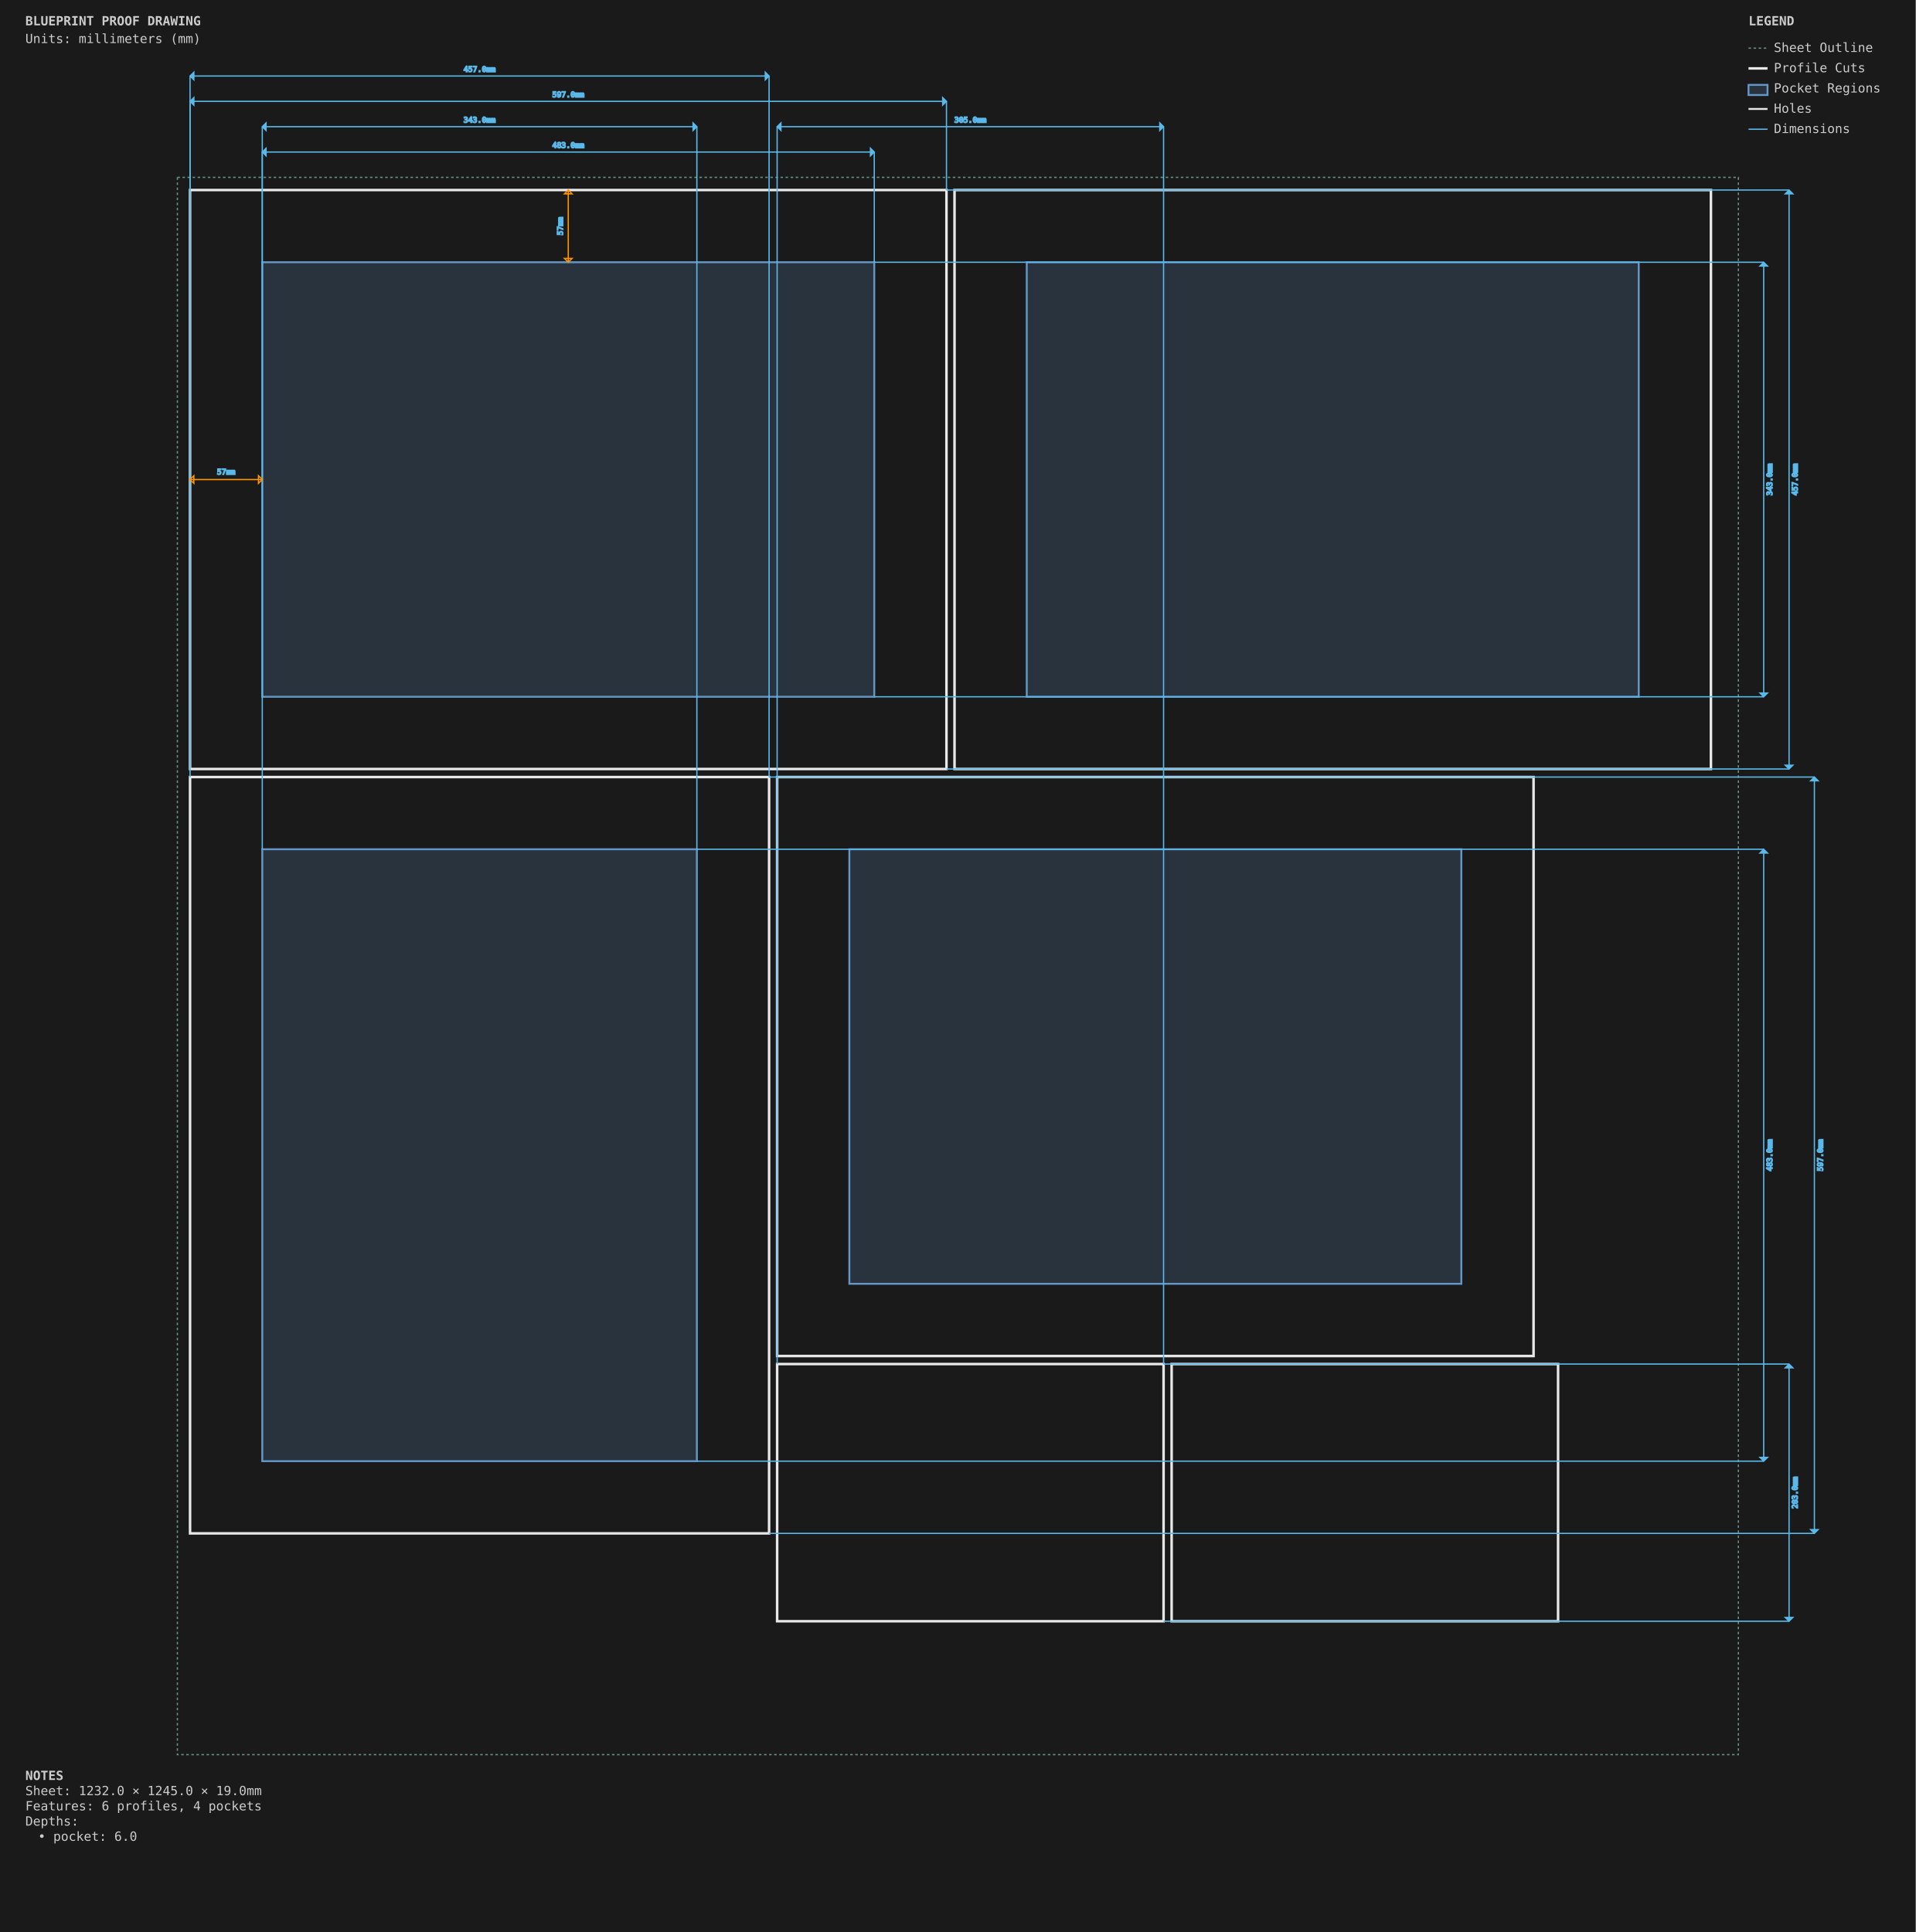
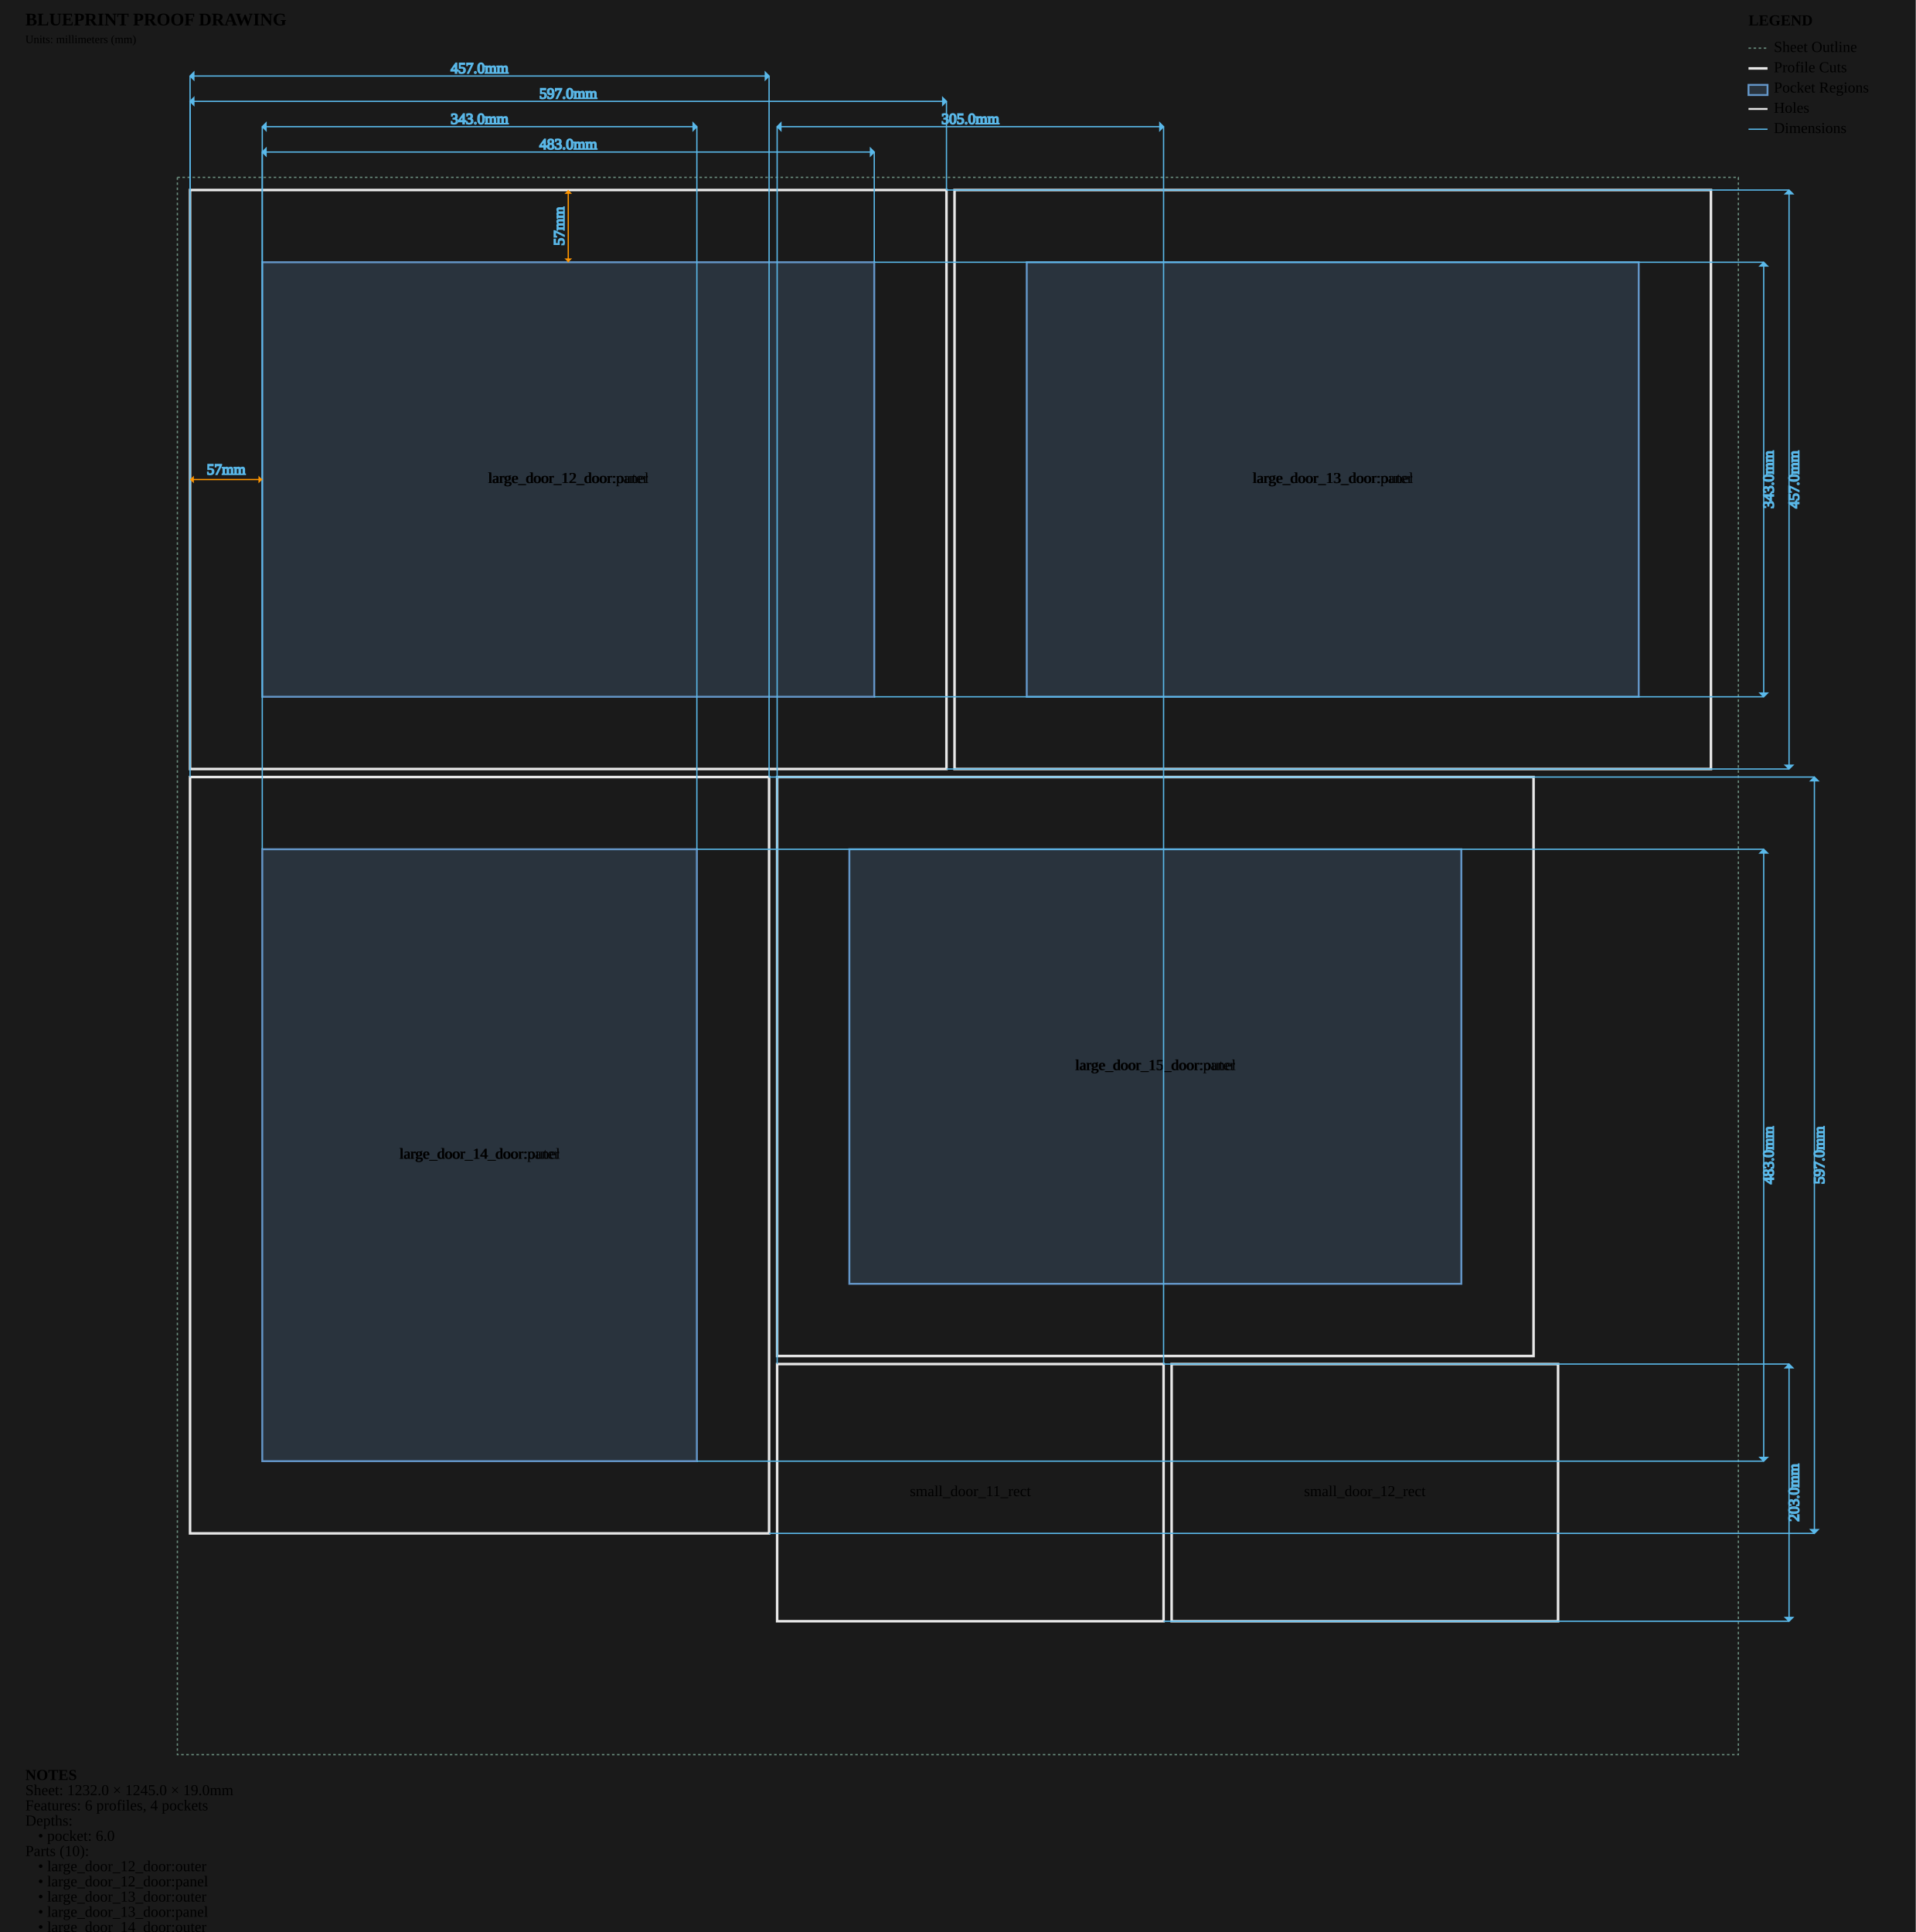
<svg xmlns="http://www.w3.org/2000/svg" viewBox="0 0 1512.0 1525.0" width="1512.0mm" height="1525.0mm">
  <style>
        .sheet-outline { stroke: #6b8e7f; stroke-width: 1; fill: none; stroke-dasharray: 2,2; }
        .profile-cuts { stroke: #e8e8e8; stroke-width: 2; fill: none; }
        .pocket-regions { stroke: #6496c8; stroke-width: 1.5; fill: #6496c8; fill-opacity: 0.2; }
        .holes { stroke: #e8e8e8; stroke-width: 1.5; fill: none; }
        .engrave-paths { stroke: #888888; stroke-width: 1; fill: none; stroke-dasharray: 4,4; }
        .construction { stroke: #6b8e7f; stroke-width: 0.5; fill: none; stroke-dasharray: 2,2; }
        .dimensions { stroke: #5ab9ea; stroke-width: 1; fill: none; }
-         .dimension-text { fill: #888888; font-family: monospace; font-size: 6px; }
+         .dimension-text { fill:
        .gap-dimensions { stroke: #ff9500; stroke-width: 1; fill: none; }
-         .gap-text { fill: #888888; font-family: monospace; font-size: 6px; }
+         .gap-text { fill:
        .notes { fill: #cccccc; font-family: monospace; font-size: 10px; }
        .legend { fill: #cccccc; font-family: monospace; font-size: 10px; }
+         .part-label { fill: #ffcc00; font-family: monospace; font-size: 8px; font-weight: bold; }
    </style>
  <rect x="0" y="0" width="1512.0" height="1525.0" fill="#1a1a1a" />
  <g id="SHEET_OUTLINE" class="sheet-outline">
    <rect x="140" y="140" width="1232.0" height="1245.0" />
  </g>
  <g id="PROFILE_CUTS" class="profile-cuts">
    <rect x="150.0" y="150.0" width="597.0" height="457.0" />
    <rect x="753.35" y="150.0" width="597.0" height="457.0" />
    <rect x="150.0" y="613.35" width="457.0" height="597.0" />
    <rect x="613.35" y="613.35" width="597.0" height="457.0" />
    <rect x="613.35" y="1076.7" width="305.0" height="203.0" />
    <rect x="924.7" y="1076.7" width="305.0" height="203.0" />
  </g>
  <g id="POCKET_REGIONS" class="pocket-regions">
    <rect x="207.0" y="207.0" width="483.0" height="343.0" />
    <rect x="810.35" y="207.0" width="483.0" height="343.0" />
    <rect x="207.0" y="670.35" width="343.0" height="483.0" />
    <rect x="670.35" y="670.35" width="483.0" height="343.0" />
  </g>
  <g id="ENGRAVE_PATHS" class="engrave-paths" />
  <g id="HOLES" class="holes" />
+   <g id="LABELS" class="labels">
+     <text x="448.5" y="378.5" class="part-label" text-anchor="middle" dominant-baseline="middle">large_door_12_door:outer</text>
+     <text x="448.5" y="378.5" class="part-label" text-anchor="middle" dominant-baseline="middle">large_door_12_door:panel</text>
+     <text x="1051.85" y="378.5" class="part-label" text-anchor="middle" dominant-baseline="middle">large_door_13_door:outer</text>
+     <text x="1051.85" y="378.5" class="part-label" text-anchor="middle" dominant-baseline="middle">large_door_13_door:panel</text>
+     <text x="378.5" y="911.85" class="part-label" text-anchor="middle" dominant-baseline="middle">large_door_14_door:outer</text>
+     <text x="378.5" y="911.85" class="part-label" text-anchor="middle" dominant-baseline="middle">large_door_14_door:panel</text>
+     <text x="911.85" y="841.85" class="part-label" text-anchor="middle" dominant-baseline="middle">large_door_15_door:outer</text>
+     <text x="911.85" y="841.85" class="part-label" text-anchor="middle" dominant-baseline="middle">large_door_15_door:panel</text>
+     <text x="765.85" y="1178.2" class="part-label" text-anchor="middle" dominant-baseline="middle">small_door_11_rect</text>
+     <text x="1077.2" y="1178.2" class="part-label" text-anchor="middle" dominant-baseline="middle">small_door_12_rect</text>
+   </g>
  <g id="CONSTRUCTION" class="construction" />
  <g id="DIMENSIONS" class="dimensions">
    <line x1="207.0" y1="207.0" x2="207.0" y2="120.0" stroke="#5ab9ea" stroke-width="1" />
    <line x1="690.0" y1="207.0" x2="690.0" y2="120.0" stroke="#5ab9ea" stroke-width="1" />
    <line x1="207.0" y1="120.0" x2="690.0" y2="120.0" stroke="#5ab9ea" stroke-width="1" />
    <polygon points="207.0,120.0 210.0,117.0 210.0,123.0" fill="#5ab9ea" />
    <polygon points="690.0,120.0 687.0,117.0 687.0,123.0" fill="#5ab9ea" />
    <text x="448.5" y="115.0" class="dimension-text" text-anchor="middle" dominant-baseline="middle">483.0mm</text>
    <line x1="690.0" y1="207.0" x2="1392.0" y2="207.0" stroke="#5ab9ea" stroke-width="1" />
    <line x1="690.0" y1="550.0" x2="1392.0" y2="550.0" stroke="#5ab9ea" stroke-width="1" />
    <line x1="1392.0" y1="207.0" x2="1392.0" y2="550.0" stroke="#5ab9ea" stroke-width="1" />
    <polygon points="1392.0,207.0 1389.0,210.0 1395.0,210.0" fill="#5ab9ea" />
    <polygon points="1392.0,550.0 1389.0,547.0 1395.0,547.0" fill="#5ab9ea" />
    <text x="1397.0" y="378.5" class="dimension-text" text-anchor="middle" dominant-baseline="middle" transform="rotate(-90 1397.0 378.5)">343.0mm</text>
    <line x1="207.0" y1="670.35" x2="207.0" y2="100.0" stroke="#5ab9ea" stroke-width="1" />
    <line x1="550.0" y1="670.35" x2="550.0" y2="100.0" stroke="#5ab9ea" stroke-width="1" />
    <line x1="207.0" y1="100.0" x2="550.0" y2="100.0" stroke="#5ab9ea" stroke-width="1" />
    <polygon points="207.0,100.0 210.0,97.0 210.0,103.0" fill="#5ab9ea" />
    <polygon points="550.0,100.0 547.0,97.0 547.0,103.0" fill="#5ab9ea" />
    <text x="378.5" y="95.0" class="dimension-text" text-anchor="middle" dominant-baseline="middle">343.0mm</text>
    <line x1="550.0" y1="670.35" x2="1392.0" y2="670.35" stroke="#5ab9ea" stroke-width="1" />
    <line x1="550.0" y1="1153.35" x2="1392.0" y2="1153.35" stroke="#5ab9ea" stroke-width="1" />
    <line x1="1392.0" y1="670.35" x2="1392.0" y2="1153.35" stroke="#5ab9ea" stroke-width="1" />
    <polygon points="1392.0,670.35 1389.0,673.35 1395.0,673.35" fill="#5ab9ea" />
    <polygon points="1392.0,1153.35 1389.0,1150.35 1395.0,1150.35" fill="#5ab9ea" />
    <text x="1397.0" y="911.85" class="dimension-text" text-anchor="middle" dominant-baseline="middle" transform="rotate(-90 1397.0 911.85)">483.0mm</text>
    <line x1="150.0" y1="150.0" x2="150.0" y2="80.0" stroke="#5ab9ea" stroke-width="1" />
    <line x1="747.0" y1="150.0" x2="747.0" y2="80.0" stroke="#5ab9ea" stroke-width="1" />
    <line x1="150.0" y1="80.0" x2="747.0" y2="80.0" stroke="#5ab9ea" stroke-width="1" />
    <polygon points="150.0,80.0 153.0,77.0 153.0,83.0" fill="#5ab9ea" />
    <polygon points="747.0,80.0 744.0,77.0 744.0,83.0" fill="#5ab9ea" />
    <text x="448.5" y="75.0" class="dimension-text" text-anchor="middle" dominant-baseline="middle">597.0mm</text>
    <line x1="747.0" y1="150.0" x2="1412.0" y2="150.0" stroke="#5ab9ea" stroke-width="1" />
    <line x1="747.0" y1="607.0" x2="1412.0" y2="607.0" stroke="#5ab9ea" stroke-width="1" />
    <line x1="1412.0" y1="150.0" x2="1412.0" y2="607.0" stroke="#5ab9ea" stroke-width="1" />
    <polygon points="1412.0,150.0 1409.0,153.0 1415.0,153.0" fill="#5ab9ea" />
    <polygon points="1412.0,607.0 1409.0,604.0 1415.0,604.0" fill="#5ab9ea" />
    <text x="1417.0" y="378.5" class="dimension-text" text-anchor="middle" dominant-baseline="middle" transform="rotate(-90 1417.0 378.5)">457.0mm</text>
    <line x1="150.0" y1="613.35" x2="150.0" y2="60.0" stroke="#5ab9ea" stroke-width="1" />
    <line x1="607.0" y1="613.35" x2="607.0" y2="60.0" stroke="#5ab9ea" stroke-width="1" />
    <line x1="150.0" y1="60.0" x2="607.0" y2="60.0" stroke="#5ab9ea" stroke-width="1" />
    <polygon points="150.0,60.0 153.0,57.0 153.0,63.0" fill="#5ab9ea" />
    <polygon points="607.0,60.0 604.0,57.0 604.0,63.0" fill="#5ab9ea" />
    <text x="378.5" y="55.0" class="dimension-text" text-anchor="middle" dominant-baseline="middle">457.0mm</text>
    <line x1="607.0" y1="613.35" x2="1432.0" y2="613.35" stroke="#5ab9ea" stroke-width="1" />
    <line x1="607.0" y1="1210.35" x2="1432.0" y2="1210.35" stroke="#5ab9ea" stroke-width="1" />
    <line x1="1432.0" y1="613.35" x2="1432.0" y2="1210.35" stroke="#5ab9ea" stroke-width="1" />
    <polygon points="1432.0,613.35 1429.0,616.35 1435.0,616.35" fill="#5ab9ea" />
    <polygon points="1432.0,1210.35 1429.0,1207.35 1435.0,1207.35" fill="#5ab9ea" />
    <text x="1437.0" y="911.85" class="dimension-text" text-anchor="middle" dominant-baseline="middle" transform="rotate(-90 1437.0 911.85)">597.0mm</text>
    <line x1="613.35" y1="1076.7" x2="613.35" y2="100.0" stroke="#5ab9ea" stroke-width="1" />
    <line x1="918.35" y1="1076.7" x2="918.35" y2="100.0" stroke="#5ab9ea" stroke-width="1" />
    <line x1="613.35" y1="100.0" x2="918.35" y2="100.0" stroke="#5ab9ea" stroke-width="1" />
    <polygon points="613.35,100.0 616.35,97.0 616.35,103.0" fill="#5ab9ea" />
    <polygon points="918.35,100.0 915.35,97.0 915.35,103.0" fill="#5ab9ea" />
    <text x="765.85" y="95.0" class="dimension-text" text-anchor="middle" dominant-baseline="middle">305.0mm</text>
    <line x1="918.35" y1="1076.7" x2="1412.0" y2="1076.7" stroke="#5ab9ea" stroke-width="1" />
    <line x1="918.35" y1="1279.7" x2="1412.0" y2="1279.7" stroke="#5ab9ea" stroke-width="1" />
    <line x1="1412.0" y1="1076.7" x2="1412.0" y2="1279.7" stroke="#5ab9ea" stroke-width="1" />
    <polygon points="1412.0,1076.7 1409.0,1079.7 1415.0,1079.7" fill="#5ab9ea" />
    <polygon points="1412.0,1279.7 1409.0,1276.7 1415.0,1276.7" fill="#5ab9ea" />
    <text x="1417.0" y="1178.2" class="dimension-text" text-anchor="middle" dominant-baseline="middle" transform="rotate(-90 1417.0 1178.2)">203.0mm</text>
    <line x1="150.0" y1="378.5" x2="207.0" y2="378.5" stroke="#ff9500" stroke-width="1" />
    <path d="M 150.0,378.5 L 153.0,375.5 L 153.0,381.5 Z" class="gap-dimensions" stroke="none" fill="#ff9500" />
    <path d="M 207.0,378.5 L 204.0,375.5 L 204.0,381.5 Z" class="gap-dimensions" stroke="none" fill="#ff9500" />
    <text x="178.5" y="374.5" class="gap-text" text-anchor="middle">57mm</text>
    <line x1="448.5" y1="150.0" x2="448.5" y2="207.0" stroke="#ff9500" stroke-width="1" />
    <path d="M 448.5,150.0 L 445.5,153.0 L 451.5,153.0 Z" class="gap-dimensions" stroke="none" fill="#ff9500" />
    <path d="M 448.5,207.0 L 445.5,204.0 L 451.5,204.0 Z" class="gap-dimensions" stroke="none" fill="#ff9500" />
    <text x="442.5" y="178.5" class="gap-text" text-anchor="middle" dominant-baseline="middle" transform="rotate(-90 442.5 178.5)">57mm</text>
  </g>
  <g id="NOTES" class="notes">
    <text x="20" y="1405.0" class="notes" font-weight="bold">NOTES</text>
    <text x="20" y="1417.0" class="notes">Sheet: 1232.0 × 1245.0 × 19.0mm</text>
    <text x="20" y="1429.0" class="notes">Features: 6 profiles, 4 pockets</text>
    <text x="20" y="1441.0" class="notes">Depths:</text>
    <text x="30" y="1453.0" class="notes">• pocket: 6.0</text>
+     <text x="20" y="1465.0" class="notes">Parts (10):</text>
+     <text x="30" y="1477.0" class="notes">• large_door_12_door:outer</text>
+     <text x="30" y="1489.0" class="notes">• large_door_12_door:panel</text>
+     <text x="30" y="1501.0" class="notes">• large_door_13_door:outer</text>
+     <text x="30" y="1513.0" class="notes">• large_door_13_door:panel</text>
+     <text x="30" y="1525.0" class="notes">• large_door_14_door:outer</text>
+     <text x="30" y="1537.0" class="notes">• large_door_14_door:panel</text>
+     <text x="30" y="1549.0" class="notes">• large_door_15_door:outer</text>
+     <text x="30" y="1561.0" class="notes">• large_door_15_door:panel</text>
+     <text x="30" y="1573.0" class="notes">• small_door_11_rect</text>
+     <text x="30" y="1585.0" class="notes">• small_door_12_rect</text>
  </g>
  <g id="TITLE_BLOCK" class="title-block">
    <text x="20" y="20" class="notes" font-weight="bold" font-size="14px">BLUEPRINT PROOF DRAWING</text>
    <text x="20" y="34" class="notes" font-size="9px">Units: millimeters (mm)</text>
  </g>
  <g id="LEGEND" class="legend">
    <text x="1380.0" y="20" class="legend" font-weight="bold">LEGEND</text>
    <line x1="1380.0" y1="38" x2="1395.0" y2="38" stroke="#6b8e7f" stroke-width="1" stroke-dasharray="2,2" />
    <text x="1400.0" y="41" class="legend">Sheet Outline</text>
    <line x1="1380.0" y1="54" x2="1395.0" y2="54" stroke="#e8e8e8" stroke-width="2" />
    <text x="1400.0" y="57" class="legend">Profile Cuts</text>
    <rect x="1380.0" y="67" width="15.0" height="8" stroke="#6496c8" stroke-width="1.5" fill="#6496c8" fill-opacity="0.2" />
    <text x="1400.0" y="73" class="legend">Pocket Regions</text>
    <line x1="1380.0" y1="86" x2="1395.0" y2="86" stroke="#e8e8e8" stroke-width="1.5" />
    <text x="1400.0" y="89" class="legend">Holes</text>
    <line x1="1380.0" y1="102" x2="1395.0" y2="102" stroke="#5ab9ea" stroke-width="1" />
    <text x="1400.0" y="105" class="legend">Dimensions</text>
  </g>
</svg>
